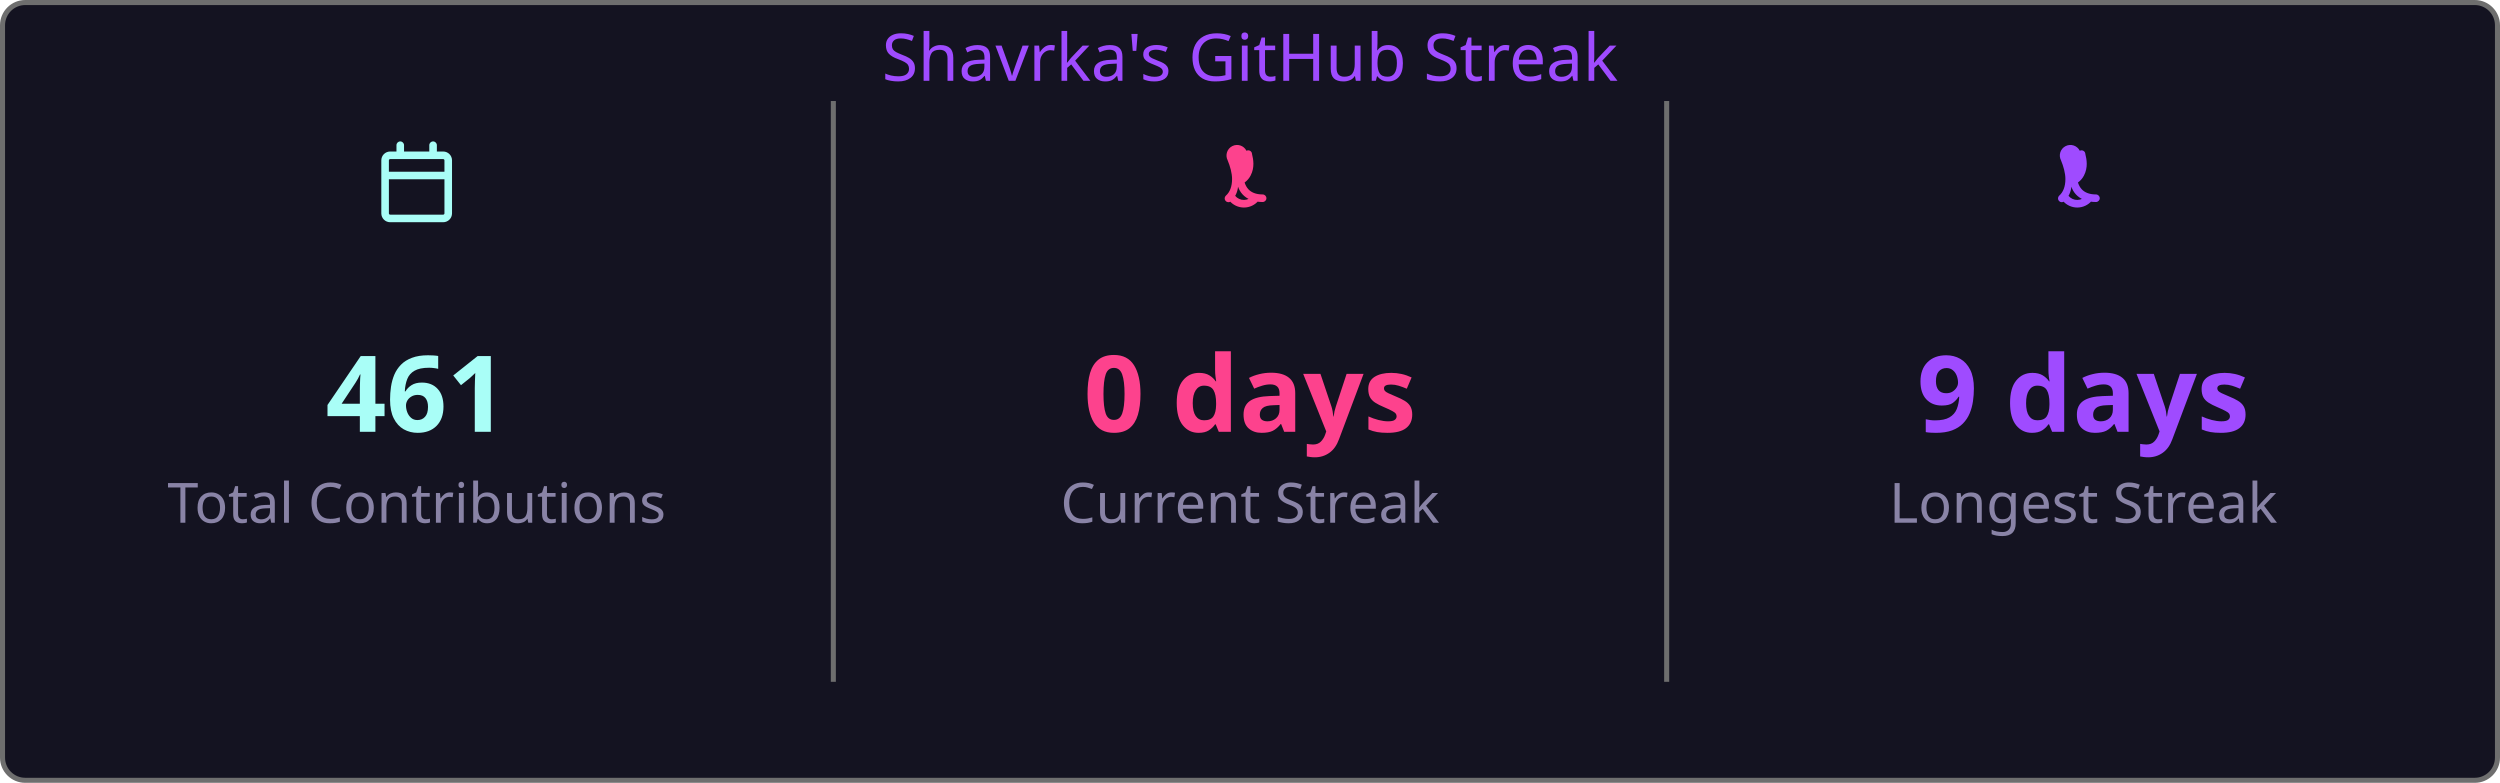
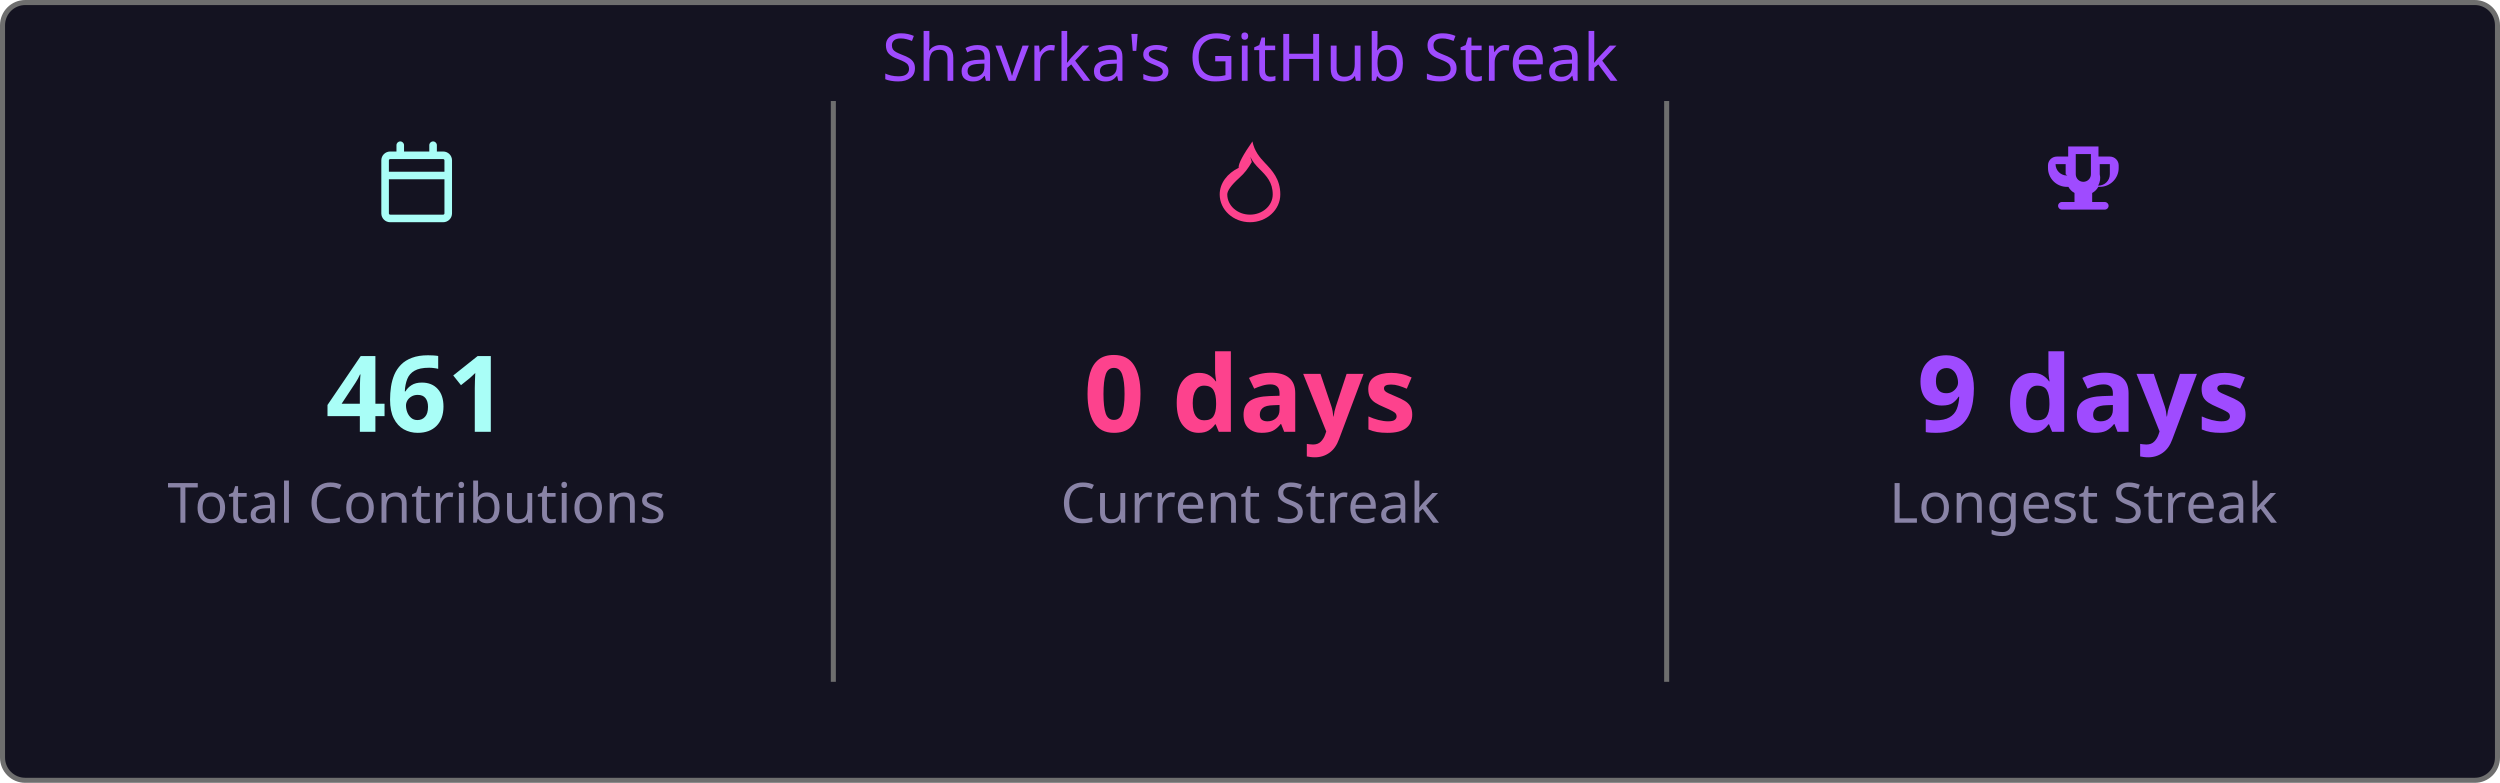
<svg xmlns="http://www.w3.org/2000/svg" width="495" height="155" viewBox="0 0 495 155">
  <style>
    .fade { animation: fadeIn .8s ease both }
    @keyframes fadeIn { from { opacity:0 } to { opacity:1 } }
  </style>
  <rect x=".5" y=".5" width="494" height="154" rx="4.5" fill="#141321" stroke="#6e6e6e" />
  <text class="fade" x="247.5" y="16" fill="#9f4bff" font-size="13" text-anchor="middle" font-family="'Segoe UI', Ubuntu, 'Helvetica Neue', Sans-Serif">Shavrka's GitHub Streak</text>
  <g class="fade">
    <g transform="translate(74.5,28)" fill="#a9fef7">
      <path d="M4.75 0a.75.75 0 0 1 .75.75V2h5V.75a.75.75 0 0 1 1.5 0V2h1.25c.966 0 1.75.784 1.75 1.75v10.5A1.75 1.75 0 0 1 13.25 16H2.75A1.75 1.75 0 0 1 1 14.25V3.75C1 2.784 1.784 2 2.75 2H4V.75A.75.75 0 0 1 4.75 0ZM2.5 7.5v6.75c0 .138.112.25.25.25h10.5a.25.25 0 0 0 .25-.25V7.5Zm10.75-4H2.75a.25.25 0 0 0-.25.25V6h11V3.75a.25.25 0 0 0-.25-.25Z" />
    </g>
    <text x="82.5" y="85.5" fill="#a9fef7" font-size="21" font-weight="bold" text-anchor="middle" font-family="'Segoe UI', Ubuntu, 'Helvetica Neue', Sans-Serif">461</text>
    <text x="82.5" y="103.5" fill="#8983a6" font-size="11" text-anchor="middle" font-family="'Segoe UI', Ubuntu, 'Helvetica Neue', Sans-Serif">Total Contributions</text>
    <line x1="165" y1="20" x2="165" y2="135" stroke="#6e6e6e" stroke-width="1" />
    <g transform="translate(239.5,28)" fill="#fd428d">
-       <path d="M7.3 1.85A.75.75 0 0 1 8.4 2.5c.26 1.068.565 2.64-.28 4.265-.293.563-.702 1.021-1.185 1.37.145.46.377.94.737 1.327.54.588 1.42 1.038 2.828 1.038a.75.75 0 0 1 0 1.5c-1.842 0-3.146-.62-3.972-1.51-.428-.466-.717-.988-.895-1.525a4.5 4.5 0 0 1-1.433 2.91.75.75 0 0 1-.98-1.134c.785-.677 1.23-1.805 1.23-3.29 0-1.162-.38-2.52-.88-3.72A.75.75 0 0 1 7.3 1.85Zm2.325 8.81a.75.75 0 0 1 .075 1.06 3.75 3.75 0 0 1-5.8 0 .75.75 0 0 1 1.15-.96 2.25 2.25 0 0 0 3.524-.047.75.75 0 0 1 1.051-.053Z" />
+       <path d="M8.48 0c.39 1.92 1.43 3.16 2.47 4.25C12.36 5.73 14 7.43 14 10.5 14 13.538 11.314 16 8 16s-6-2.462-6-5.5c0-2.205 1.473-4.165 3.772-5.28C5.59 4.52 6.73 2.497 8.48 0Zm-.12 4.08C7.57 5.43 6.99 6.22 5.78 7.31 4.24 8.7 3.5 9.8 3.5 10.5c0 2.213 2.015 4 4.5 4s4.5-1.787 4.5-4c0-2.38-1.23-3.666-2.62-5.04-.69-.69-1.35-1.43-1.82-2.4.1.35.2.68.3 1.02Z" />
    </g>
    <text x="247.5" y="85.5" fill="#fd428d" font-size="21" font-weight="bold" text-anchor="middle" font-family="'Segoe UI', Ubuntu, 'Helvetica Neue', Sans-Serif">0 days</text>
    <text x="247.5" y="103.5" fill="#8983a6" font-size="11" text-anchor="middle" font-family="'Segoe UI', Ubuntu, 'Helvetica Neue', Sans-Serif">Current Streak</text>
    <line x1="330" y1="20" x2="330" y2="135" stroke="#6e6e6e" stroke-width="1" />
    <g transform="translate(404.5,28)" fill="#9f4bff">
-       <path d="M7.3 1.85A.75.75 0 0 1 8.4 2.5c.26 1.068.565 2.64-.28 4.265-.293.563-.702 1.021-1.185 1.37.145.46.377.94.737 1.327.54.588 1.42 1.038 2.828 1.038a.75.75 0 0 1 0 1.5c-1.842 0-3.146-.62-3.972-1.51-.428-.466-.717-.988-.895-1.525a4.5 4.5 0 0 1-1.433 2.91.75.75 0 0 1-.98-1.134c.785-.677 1.23-1.805 1.23-3.29 0-1.162-.38-2.52-.88-3.72A.75.75 0 0 1 7.3 1.85Zm2.325 8.81a.75.75 0 0 1 .075 1.06 3.75 3.75 0 0 1-5.8 0 .75.75 0 0 1 1.15-.96 2.25 2.25 0 0 0 3.524-.047.75.75 0 0 1 1.051-.053Z" />
+       <path d="M5 1h6v2h2.25A1.75 1.75 0 0 1 15 4.75v.5A3.75 3.75 0 0 1 11.25 9h-.29a3.01 3.01 0 0 1-1.21 1.21V12h2.5a.75.75 0 0 1 0 1.5h-8.5a.75.75 0 0 1 0-1.5h2.5v-1.79A3.01 3.01 0 0 1 5.04 9h-.29A3.75 3.75 0 0 1 1 5.25v-.5A1.75 1.75 0 0 1 2.75 3H5V1Zm1.5 1.5v4a1.5 1.5 0 0 0 3 0v-4h-3Zm-4 2a2.25 2.25 0 0 0 2.25 2.25h.07A3.02 3.02 0 0 1 4.5 6.5v-2h-2ZM10.93 8.75H11A2.25 2.25 0 0 0 13.25 6.5v-2h-2v2a3.02 3.02 0 0 1-.32 2.25Z" />
    </g>
    <text x="412.5" y="85.5" fill="#9f4bff" font-size="21" font-weight="bold" text-anchor="middle" font-family="'Segoe UI', Ubuntu, 'Helvetica Neue', Sans-Serif">9 days</text>
    <text x="412.5" y="103.5" fill="#8983a6" font-size="11" text-anchor="middle" font-family="'Segoe UI', Ubuntu, 'Helvetica Neue', Sans-Serif">Longest Streak</text>
  </g>
</svg>
